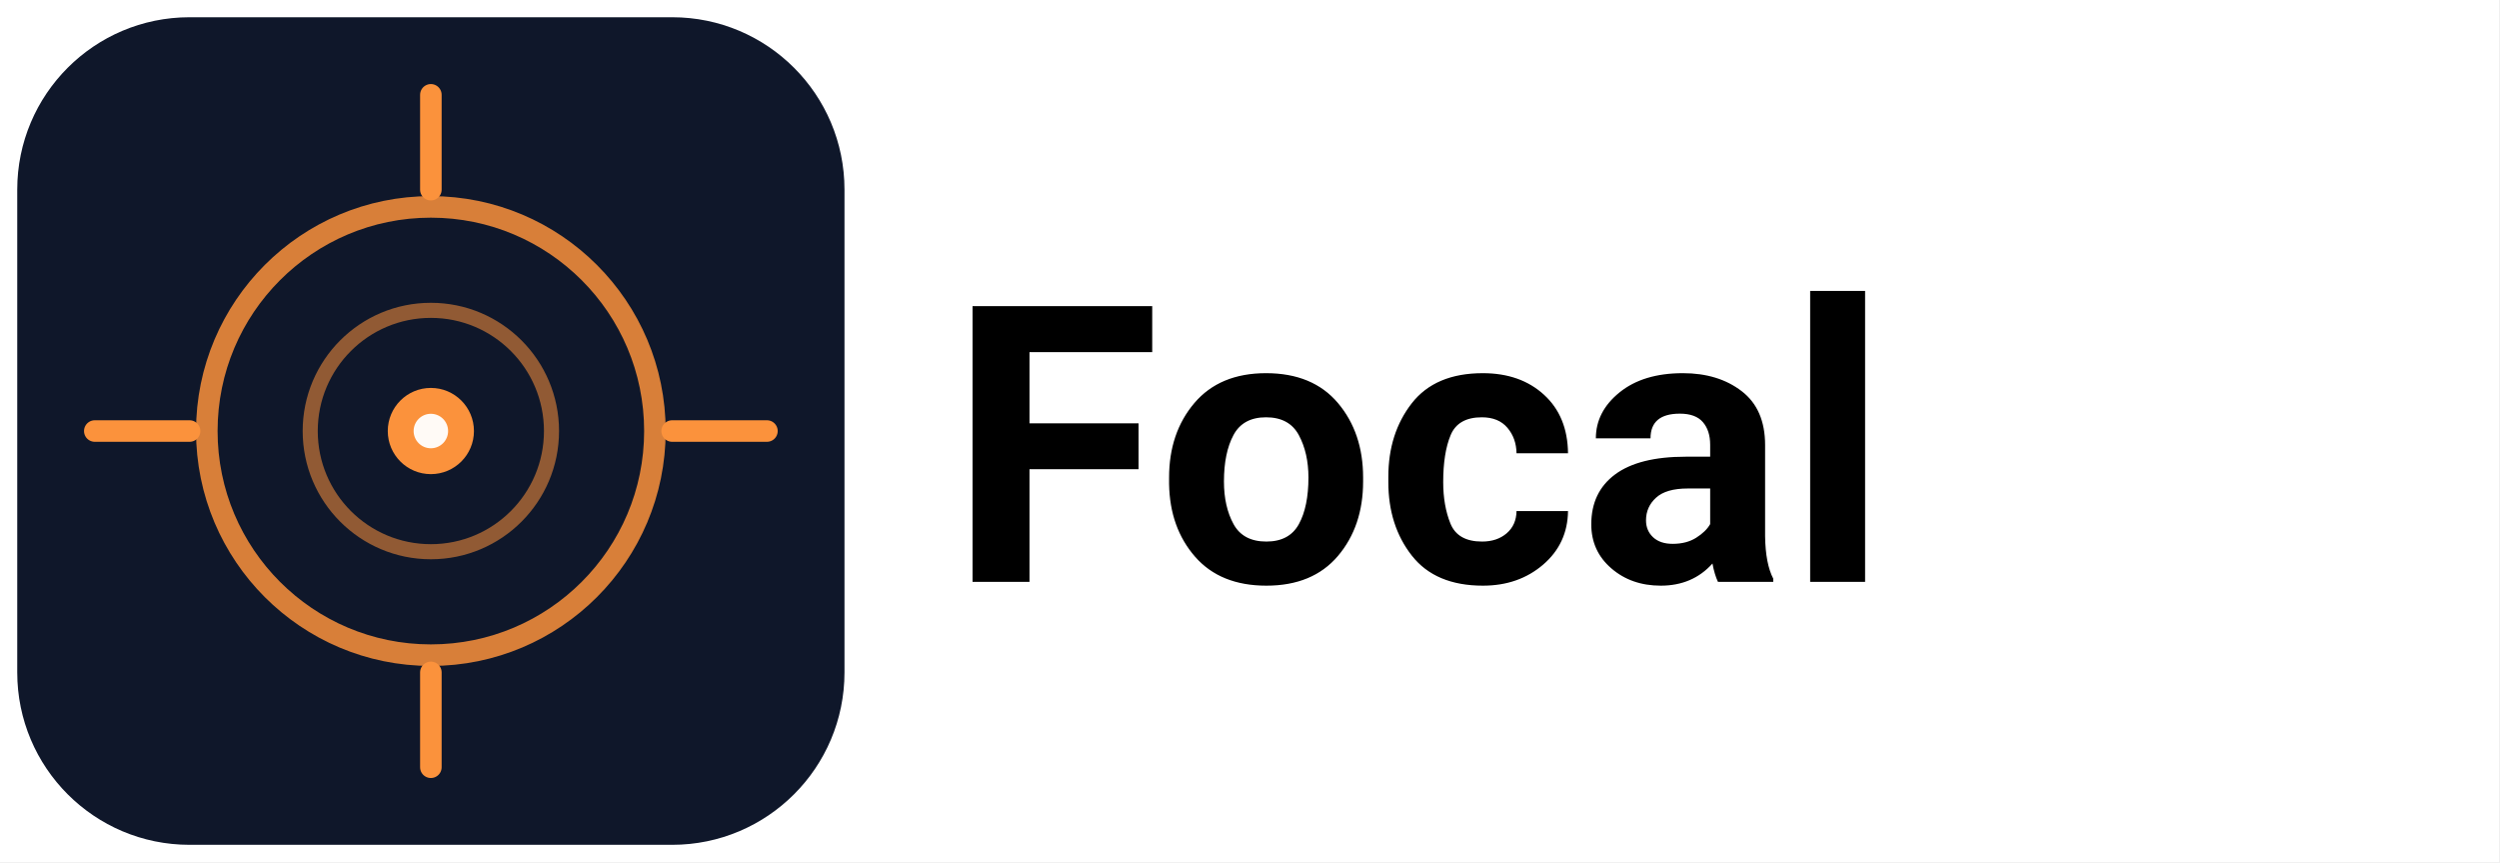
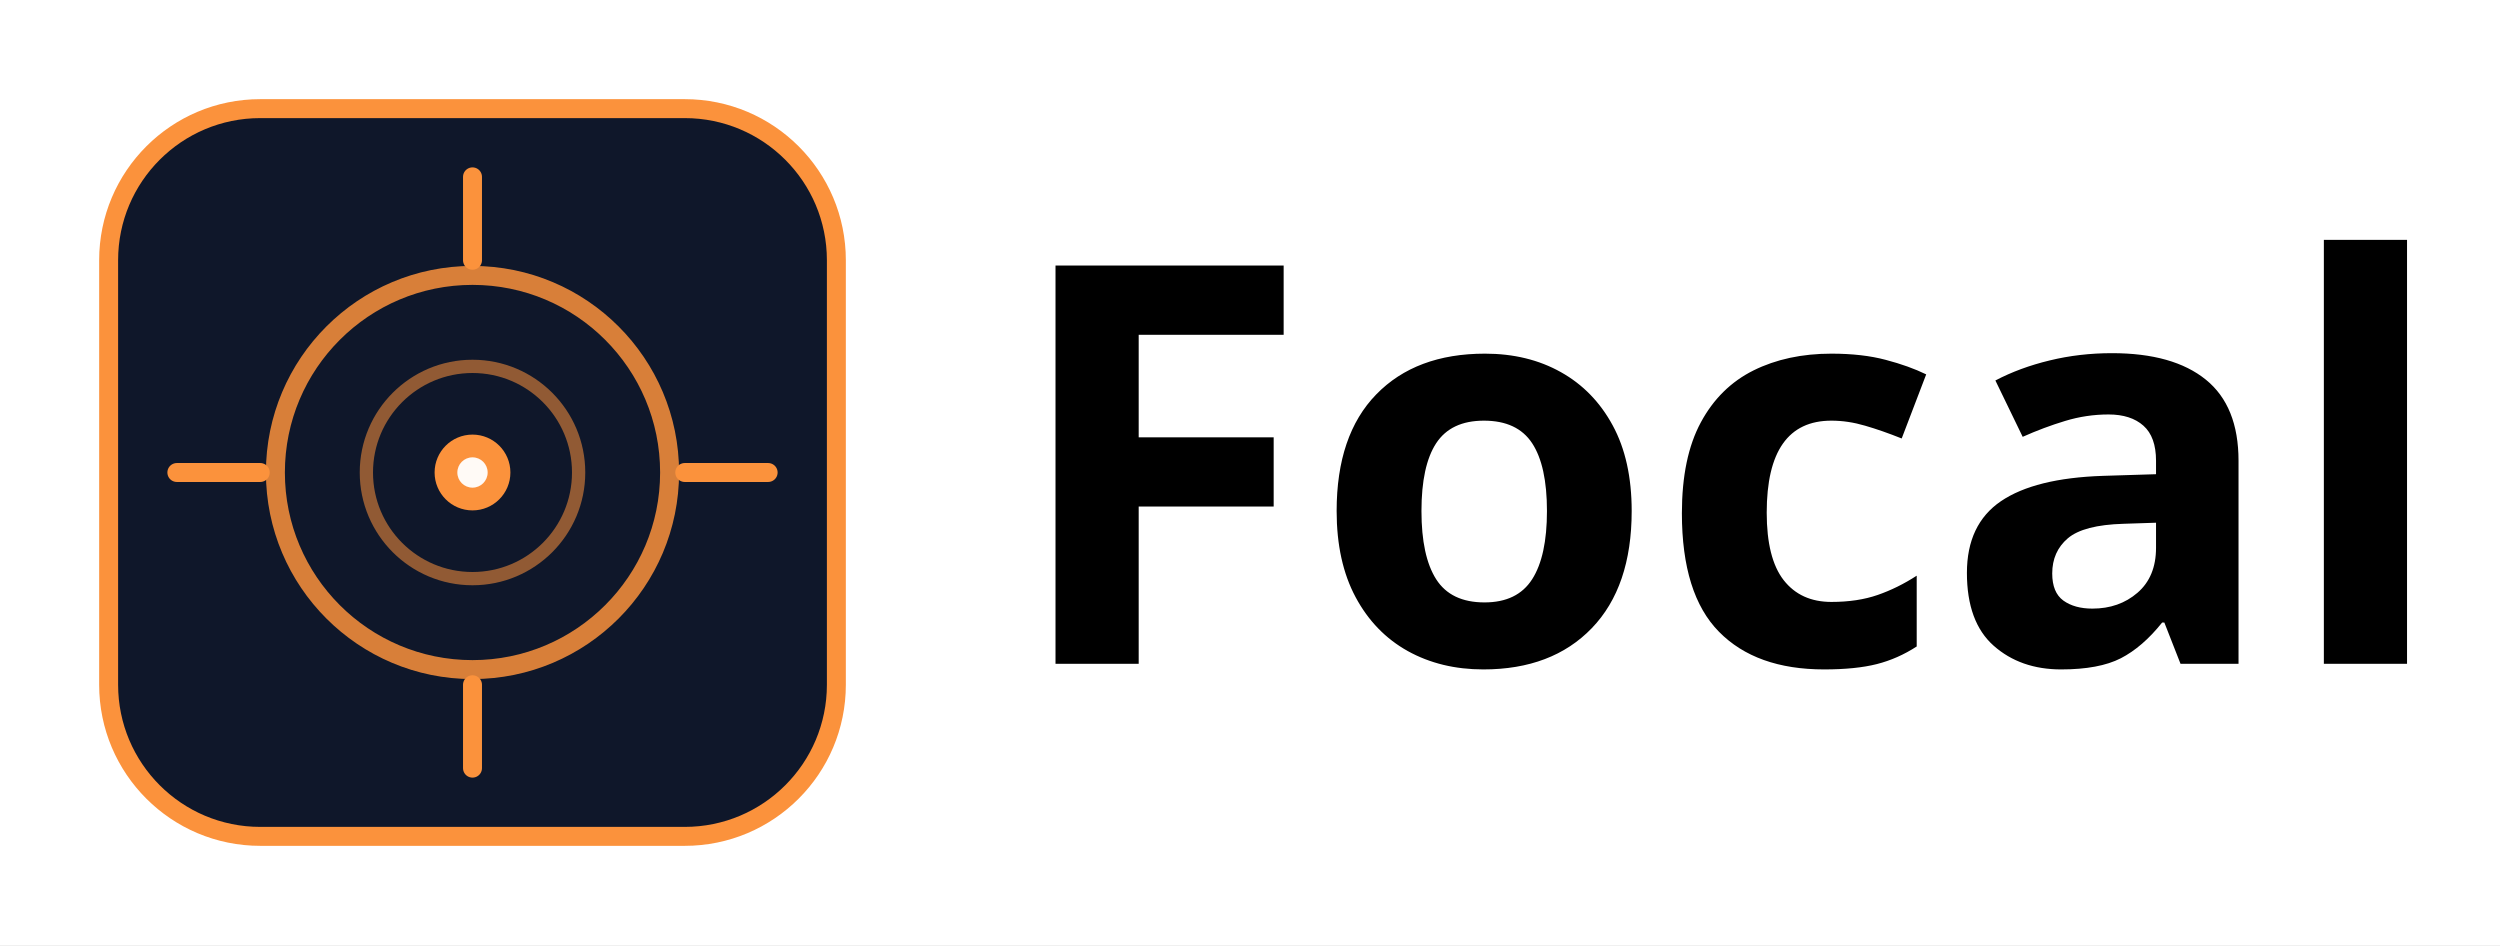
- <svg xmlns="http://www.w3.org/2000/svg" viewBox="0 0 580 200" width="580" height="200">
+ <svg xmlns="http://www.w3.org/2000/svg" viewBox="0 0 403.407 152.488" width="403.407" height="152.488">
  <defs>
    <style>
      .wordmark {
-         font: bold 90px system-ui, -apple-system, BlinkMacSystemFont, "Segoe UI", Roboto, Oxygen, Ubuntu, Cantarell, "Open Sans", "Helvetica Neue", sans-serif;
+         font: bold 90px "Space Grotesk";
        fill: #000000;
      }
    </style>
  </defs>
  <rect width="100%" height="100%" fill="#ffffff" />
-   <rect x="4" y="4" width="192" height="192" rx="40" fill="#0f172a" />
-   <circle cx="100" cy="100" r="52" fill="none" stroke="#fb923c" stroke-width="5" opacity="0.85" />
-   <circle cx="100" cy="100" r="28" fill="none" stroke="#fb923c" stroke-width="3.5" opacity="0.55" />
-   <line x1="100" y1="22" x2="100" y2="44" stroke="#fb923c" stroke-width="5" stroke-linecap="round" />
-   <line x1="100" y1="156" x2="100" y2="178" stroke="#fb923c" stroke-width="5" stroke-linecap="round" />
-   <line x1="22" y1="100" x2="44" y2="100" stroke="#fb923c" stroke-width="5" stroke-linecap="round" />
-   <line x1="156" y1="100" x2="178" y2="100" stroke="#fb923c" stroke-width="5" stroke-linecap="round" />
-   <circle cx="100" cy="100" r="14" fill="#0f172a" />
-   <circle cx="100" cy="100" r="10" fill="#fb923c" />
-   <circle cx="100" cy="100" r="4" fill="#ffffff" opacity="0.95" />
-   <text x="220" y="135" class="wordmark">Focal</text>
+   <g transform="translate(76.24375 76.24375) scale(0.6116117) translate(-100 -100)">
+     <rect x="4" y="4" width="192" height="192" rx="40" stroke="#fb923c" stroke-width="5" fill="#0f172a" />
+     <circle cx="100" cy="100" r="52" fill="none" stroke="#fb923c" stroke-width="5" opacity="0.85" />
+     <circle cx="100" cy="100" r="28" fill="none" stroke="#fb923c" stroke-width="3.5" opacity="0.55" />
+     <line x1="100" y1="22" x2="100" y2="44" stroke="#fb923c" stroke-width="5" stroke-linecap="round" />
+     <line x1="100" y1="156" x2="100" y2="178" stroke="#fb923c" stroke-width="5" stroke-linecap="round" />
+     <line x1="22" y1="100" x2="44" y2="100" stroke="#fb923c" stroke-width="5" stroke-linecap="round" />
+     <line x1="156" y1="100" x2="178" y2="100" stroke="#fb923c" stroke-width="5" stroke-linecap="round" />
+     <circle cx="100" cy="100" r="14" fill="#0f172a" />
+     <circle cx="100" cy="100" r="10" fill="#fb923c" />
+     <circle cx="100" cy="100" r="4" fill="#ffffff" opacity="0.95" />
+   </g>
+   <text x="162.227" y="107.114" class="wordmark">Focal</text>
</svg>
